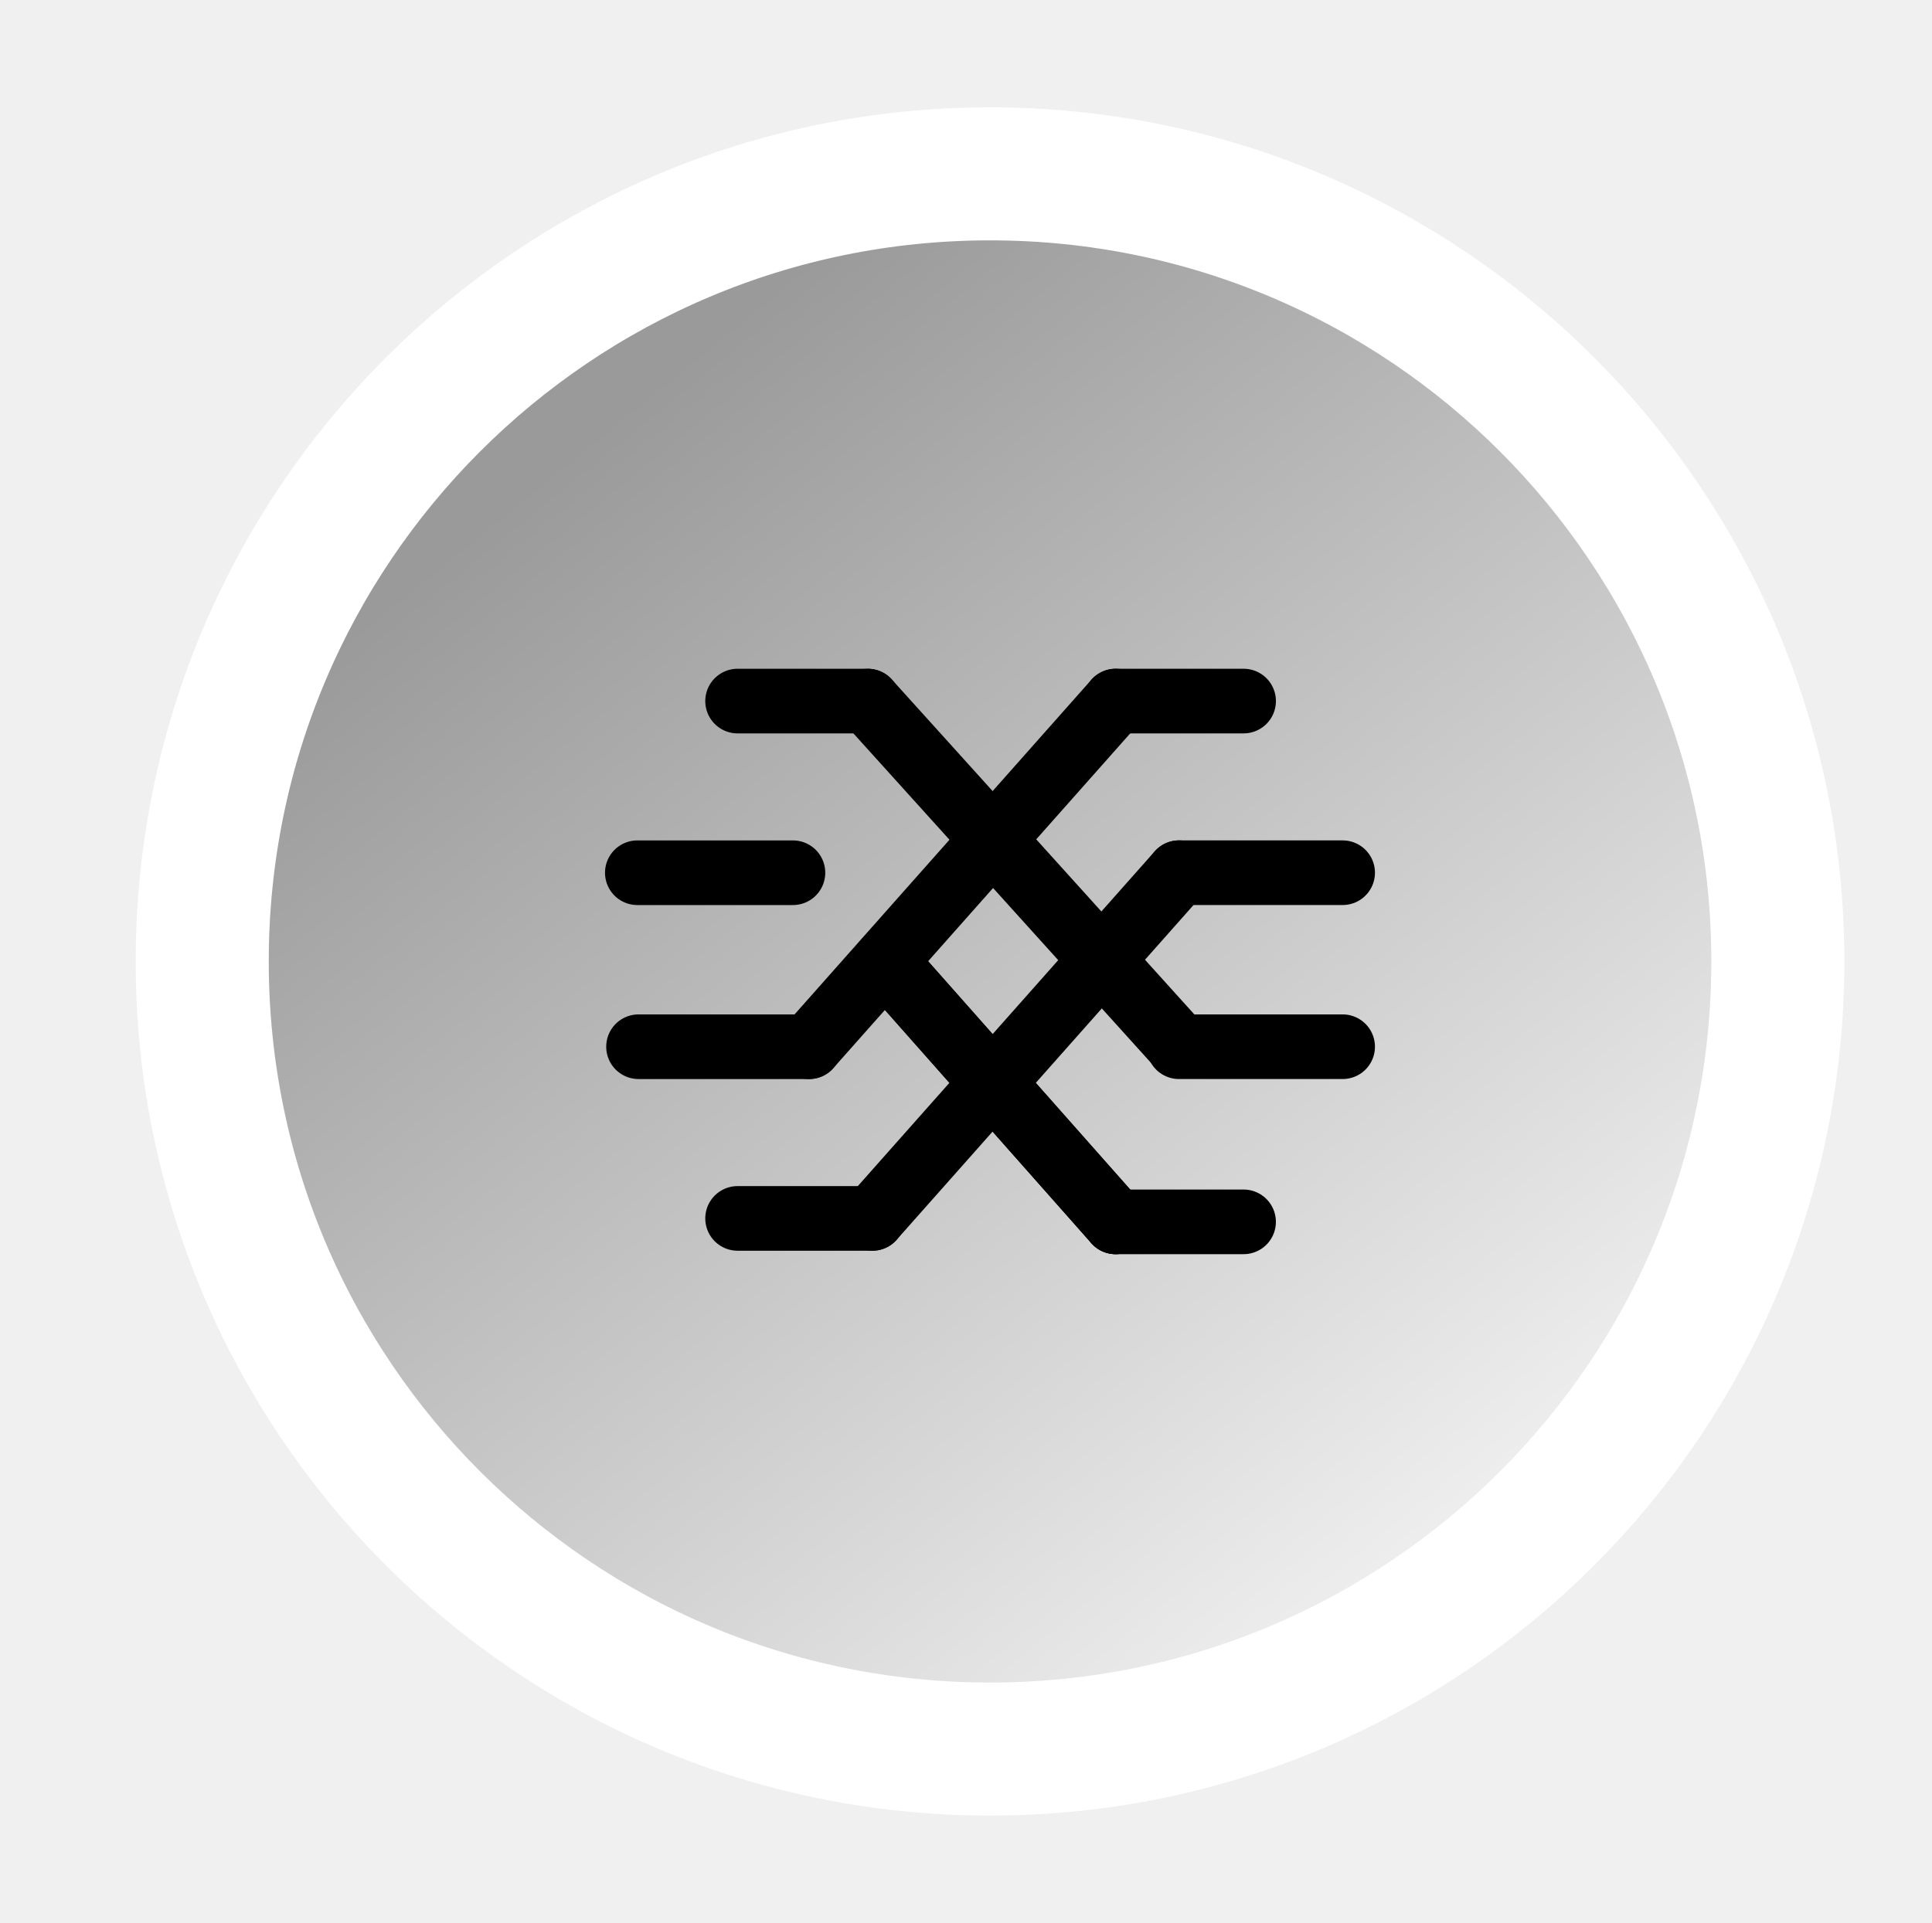
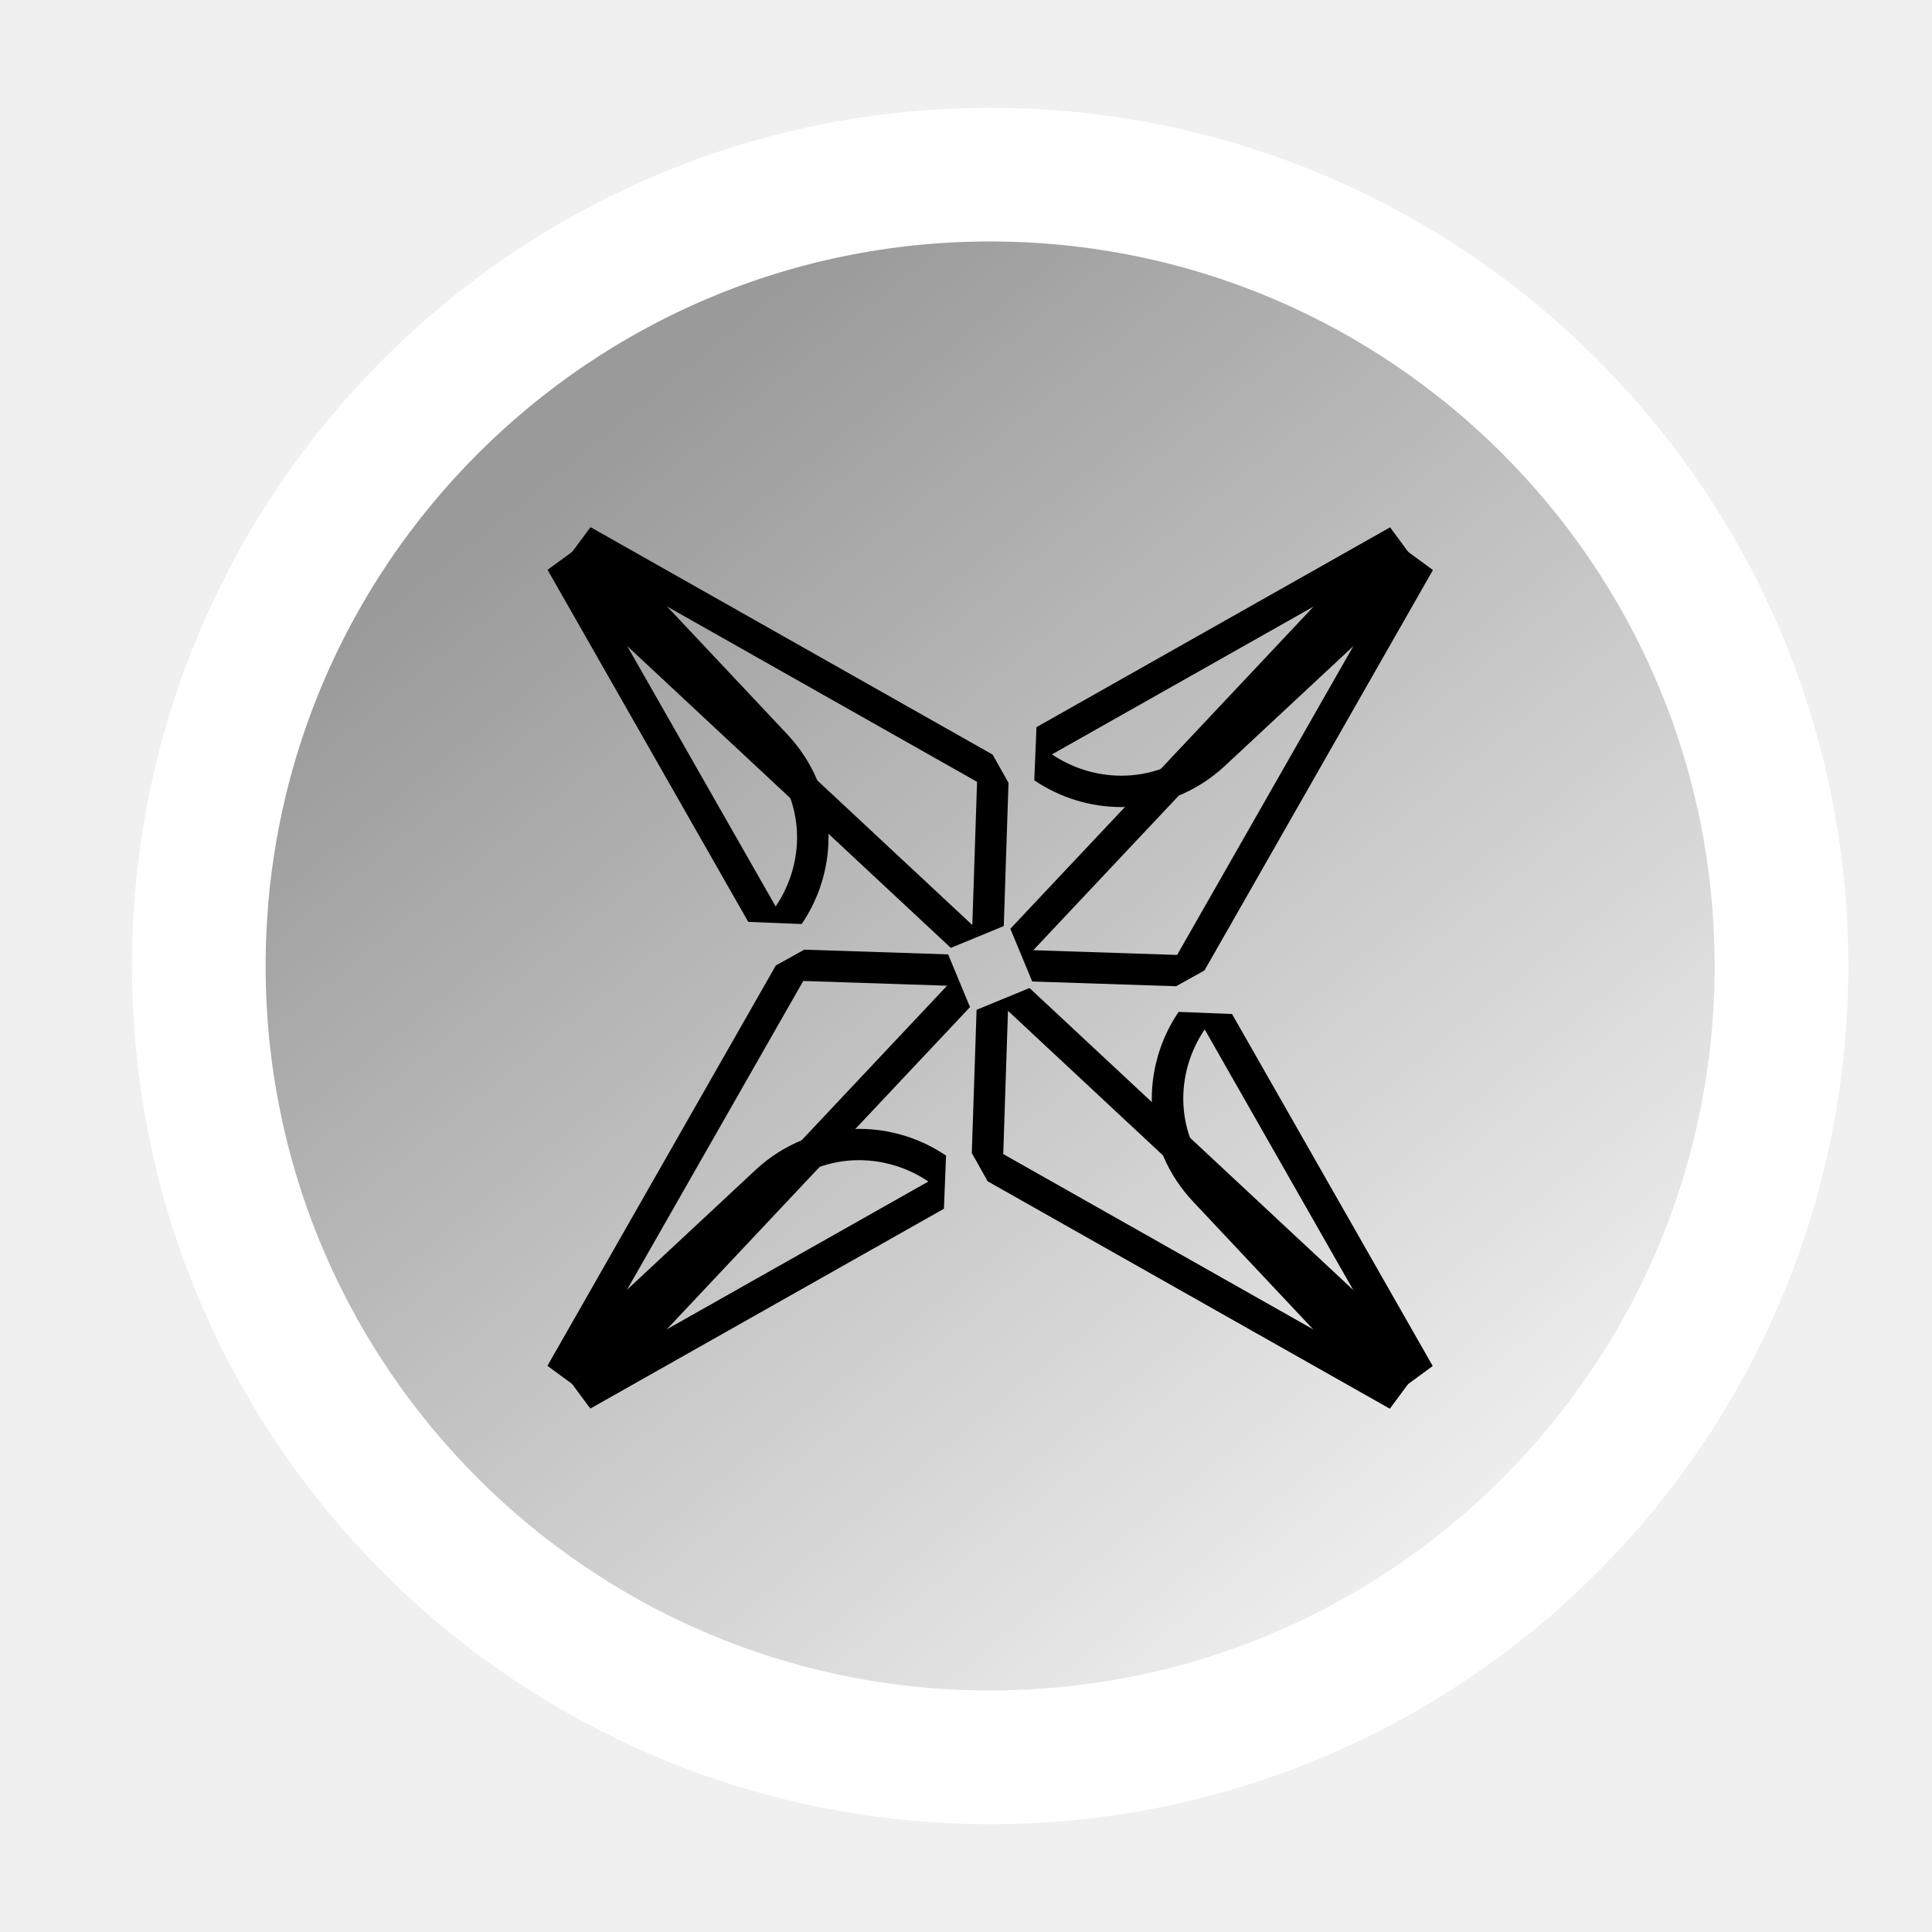
- <svg xmlns="http://www.w3.org/2000/svg" width="225" height="224" viewBox="0 0 225 224" fill="none">
-   <rect x="23.552" y="20.252" width="183.495" height="183.495" rx="91.748" fill="url(#paint0_linear_321_51913)" />
-   <rect x="23.552" y="20.252" width="183.495" height="183.495" rx="91.748" fill="url(#paint1_linear_321_51913)" />
-   <rect x="23.552" y="20.252" width="183.495" height="183.495" rx="91.748" stroke="white" stroke-width="15.495" />
-   <path d="M74.224 101.665L92.344 101.665" stroke="black" stroke-width="7.53" stroke-linecap="round" />
-   <path d="M74.364 121.933L94.229 121.933" stroke="black" stroke-width="7.53" stroke-linecap="round" />
-   <path d="M85.9 141.932L101.603 141.932" stroke="black" stroke-width="7.53" stroke-linecap="round" />
-   <path d="M85.9 81.668L101.066 81.668" stroke="black" stroke-width="7.53" stroke-linecap="round" />
-   <path d="M129.93 81.667L144.828 81.667" stroke="black" stroke-width="7.53" stroke-linecap="round" />
-   <path d="M129.93 81.667L94.228 121.932" stroke="black" stroke-width="7.53" stroke-linecap="round" />
-   <path d="M137.303 101.662L101.601 141.927" stroke="black" stroke-width="7.53" stroke-linecap="round" />
-   <path d="M137.303 121.803L101.064 81.672" stroke="black" stroke-width="7.53" stroke-linecap="round" />
-   <path d="M129.927 142.333L103.083 111.999" stroke="black" stroke-width="7.53" stroke-linecap="round" />
-   <path d="M129.927 142.333L103.083 111.999" stroke="black" stroke-width="7.53" stroke-linecap="round" />
-   <path d="M129.927 142.333L144.825 142.333" stroke="black" stroke-width="7.53" stroke-linecap="round" />
-   <path d="M137.303 121.932L156.362 121.932" stroke="black" stroke-width="7.53" stroke-linecap="round" />
-   <path d="M137.303 101.662L156.362 101.662" stroke="black" stroke-width="7.53" stroke-linecap="round" />
+ <svg xmlns="http://www.w3.org/2000/svg" width="40" height="40" viewBox="0 0 40 40" fill="none">
+   <rect x="4.116" y="3.616" width="32.767" height="32.767" rx="16.384" fill="url(#paint0_linear_321_48234)" />
+   <rect x="4.116" y="3.616" width="32.767" height="32.767" rx="16.384" stroke="white" stroke-width="2.767" />
+   <path d="M11.904 11.478L20.229 16.187L20.131 19.152L11.904 11.478ZM12.226 10.914L11.458 11.951L19.686 19.625L20.782 19.173L20.88 16.208L20.551 15.623L12.226 10.914Z" fill="black" />
+   <path d="M29.101 11.482L24.917 15.381C24.415 15.85 23.809 16.061 23.215 16.06C22.703 16.06 22.2 15.902 21.779 15.619L29.101 11.482ZM29.101 10.833V11.353L28.78 10.918L21.459 15.055L21.414 16.156C21.95 16.517 22.573 16.709 23.216 16.709C24.009 16.709 24.772 16.405 25.363 15.854L29.546 11.955L29.101 11.353V10.834V10.833Z" fill="black" />
+   <path d="M11.904 11.478L15.82 15.643C16.697 16.576 16.675 17.862 16.059 18.767L11.904 11.478ZM12.379 11.035L11.337 11.798L15.492 19.087L16.598 19.131C16.988 18.559 17.184 17.867 17.15 17.184C17.114 16.442 16.818 15.755 16.296 15.199L12.38 11.035H12.379Z" fill="black" />
+   <path d="M29.101 11.482L24.371 19.771L21.393 19.673L29.101 11.482ZM29.101 10.833V11.387L28.626 11.039L20.918 19.229L21.371 20.321L24.35 20.419L24.938 20.091L29.667 11.802L29.101 11.387V10.834V10.833Z" fill="black" />
+   <path d="M24.942 21.313L29.097 28.602L25.181 24.438C24.303 23.505 24.326 22.218 24.942 21.313ZM24.402 20.95C24.013 21.521 23.817 22.213 23.85 22.897C23.887 23.639 24.182 24.325 24.704 24.881L28.62 29.046L29.663 28.282L25.508 20.994L24.402 20.95H24.402Z" fill="black" />
+   <path d="M20.869 20.928L29.097 28.602L20.771 23.894L20.869 20.928ZM21.315 20.456L20.219 20.907L20.12 23.872L20.449 24.458L28.775 29.166L29.542 28.13L21.315 20.456Z" fill="black" />
+   <path d="M17.785 24.02C18.297 24.02 18.8 24.178 19.221 24.462L11.9 28.599L16.083 24.7C16.586 24.231 17.192 24.02 17.785 24.02M17.785 23.372C16.992 23.372 16.229 23.675 15.638 24.227L11.455 28.126L12.222 29.163L19.543 25.026L19.587 23.925C19.051 23.564 18.428 23.372 17.786 23.372H17.785Z" fill="black" />
+   <path d="M16.63 20.31L19.608 20.408L11.9 28.599L16.63 20.31ZM16.651 19.662L16.063 19.989L11.334 28.278L12.375 29.042L20.083 20.851L19.63 19.759L16.651 19.662Z" fill="black" />
  <defs>
-     <linearGradient id="paint0_linear_321_51913" x1="118.3" y1="148" x2="13.3" y2="-38" gradientUnits="userSpaceOnUse">
-       <stop offset="0.09" stop-color="#3355E7" />
-       <stop offset="1" stop-color="#102478" />
-     </linearGradient>
-     <linearGradient id="paint1_linear_321_51913" x1="199.3" y1="196" x2="76.1" y2="44.8" gradientUnits="userSpaceOnUse">
+     <linearGradient id="paint0_linear_321_48234" x1="35.5" y1="35" x2="13.5" y2="8" gradientUnits="userSpaceOnUse">
      <stop stop-color="white" />
      <stop offset="1" stop-color="#9A9A9A" />
    </linearGradient>
  </defs>
</svg>
